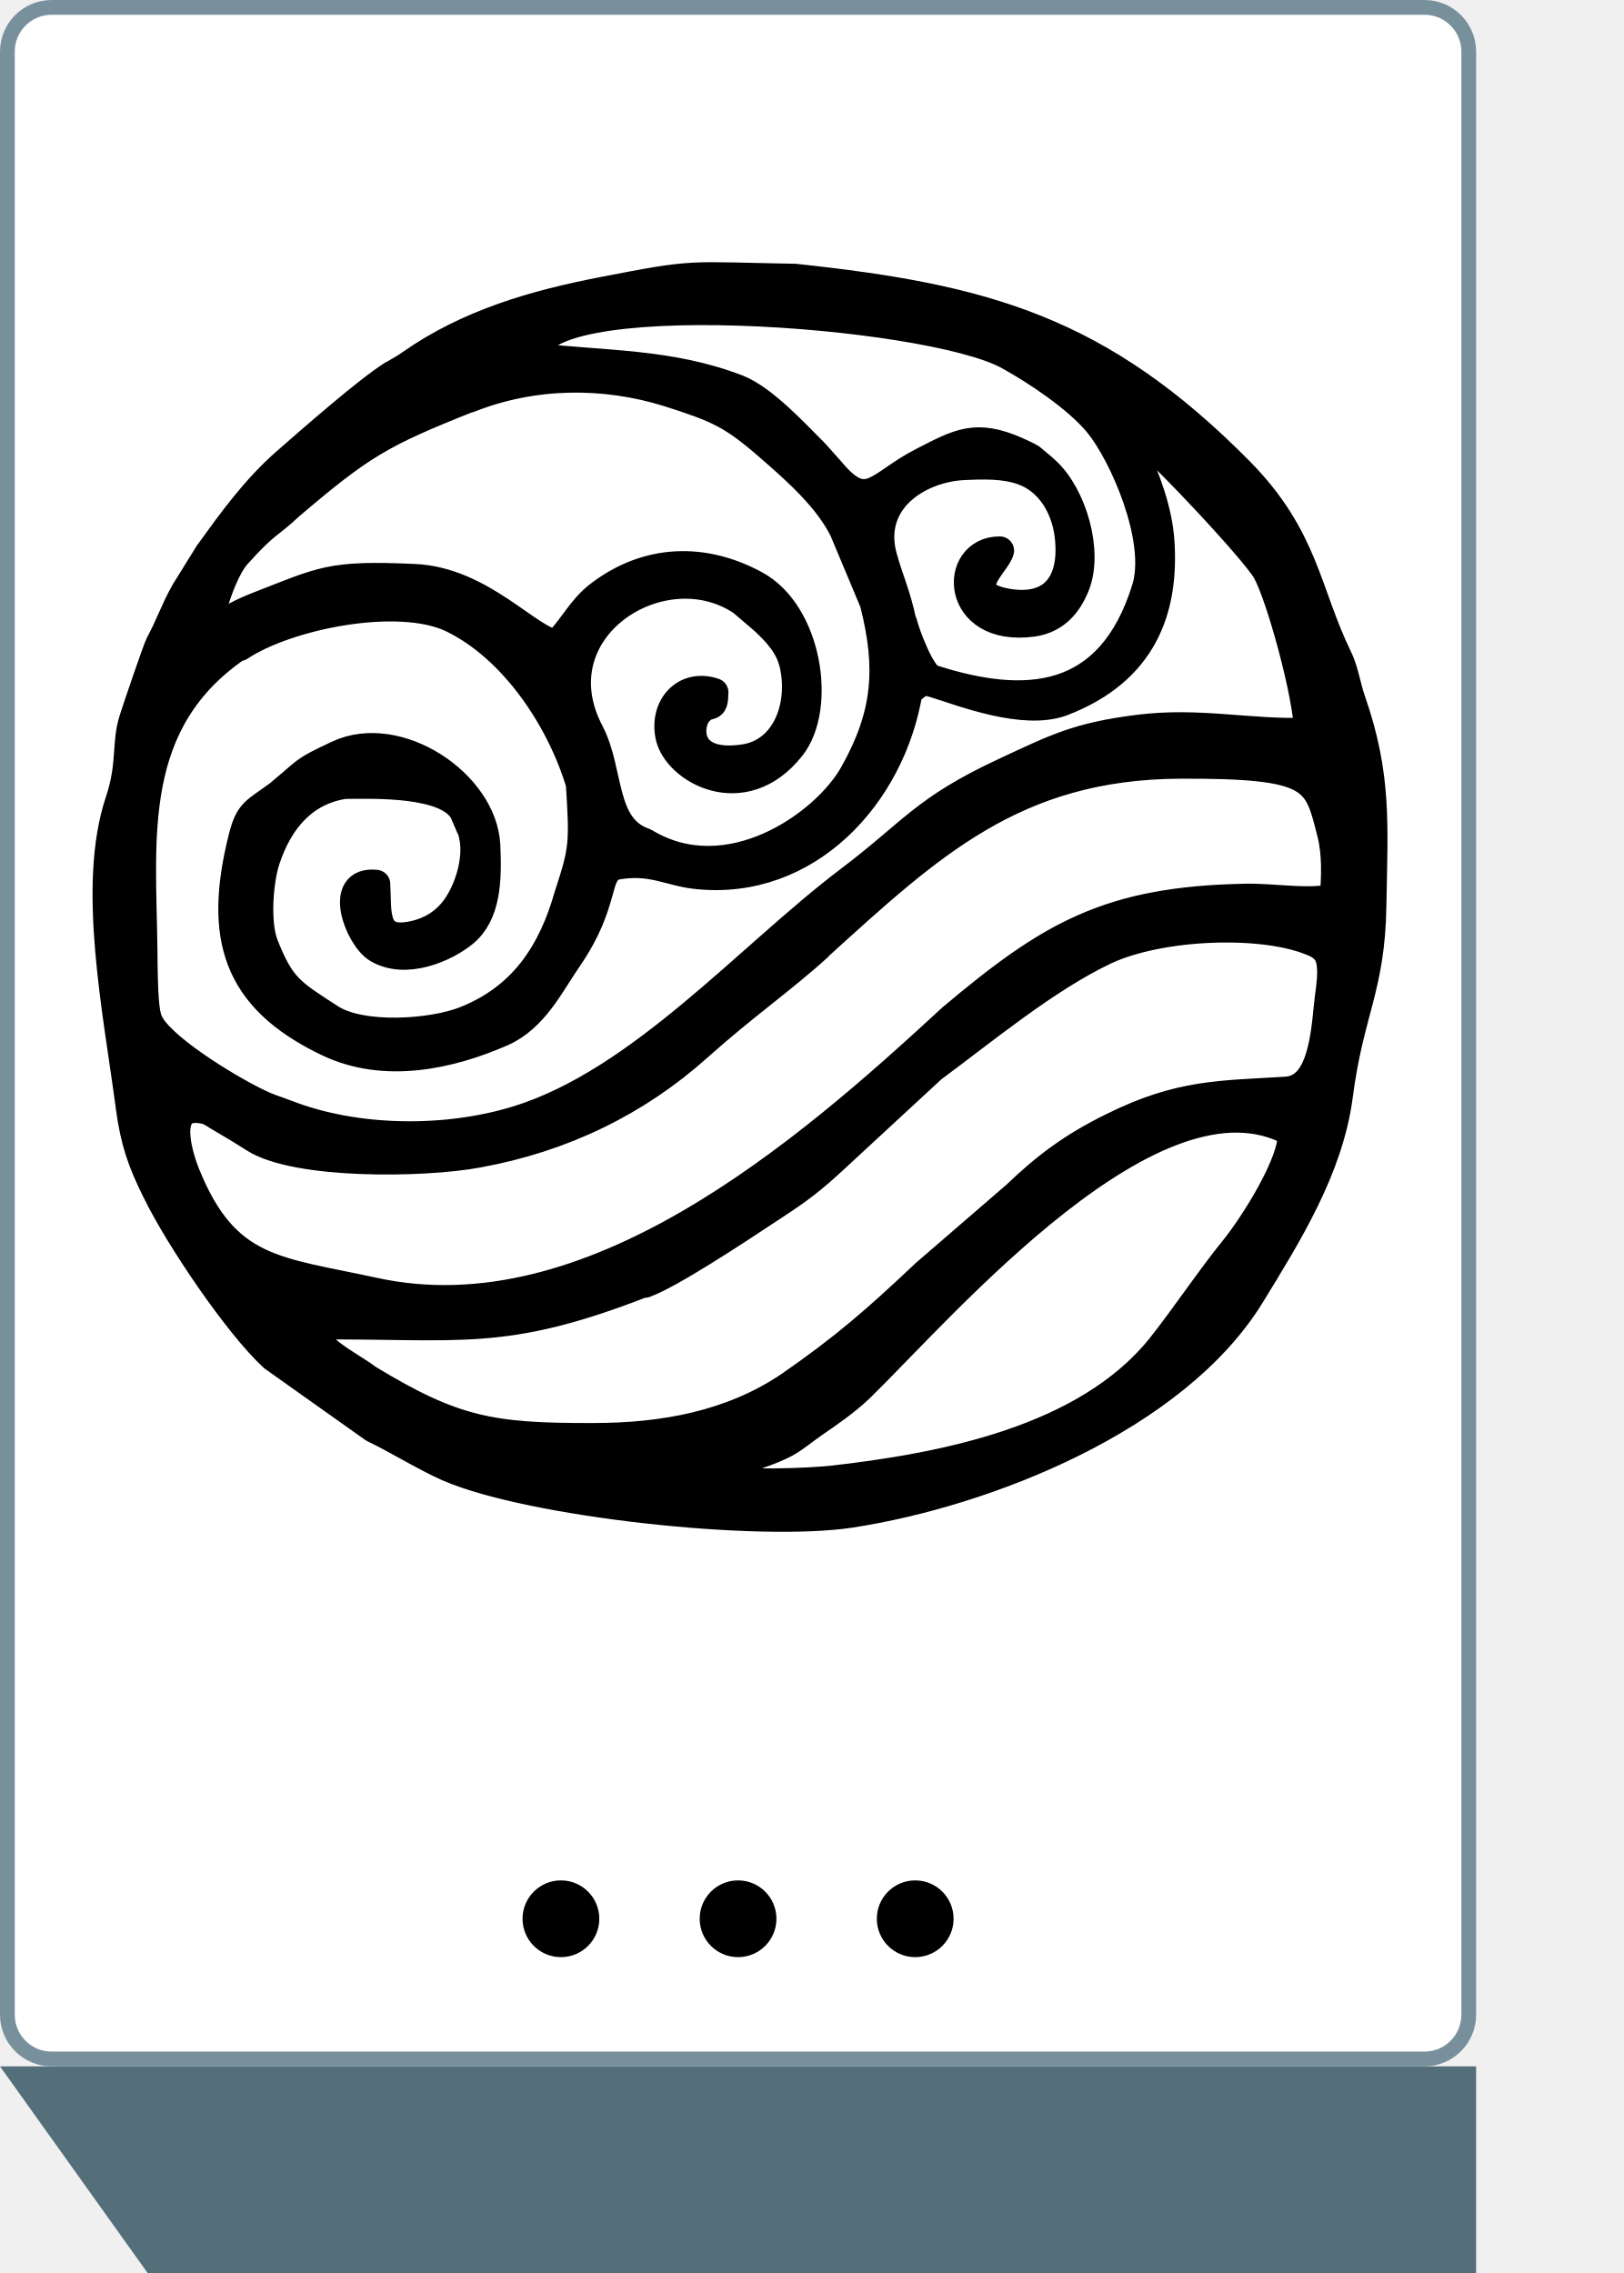
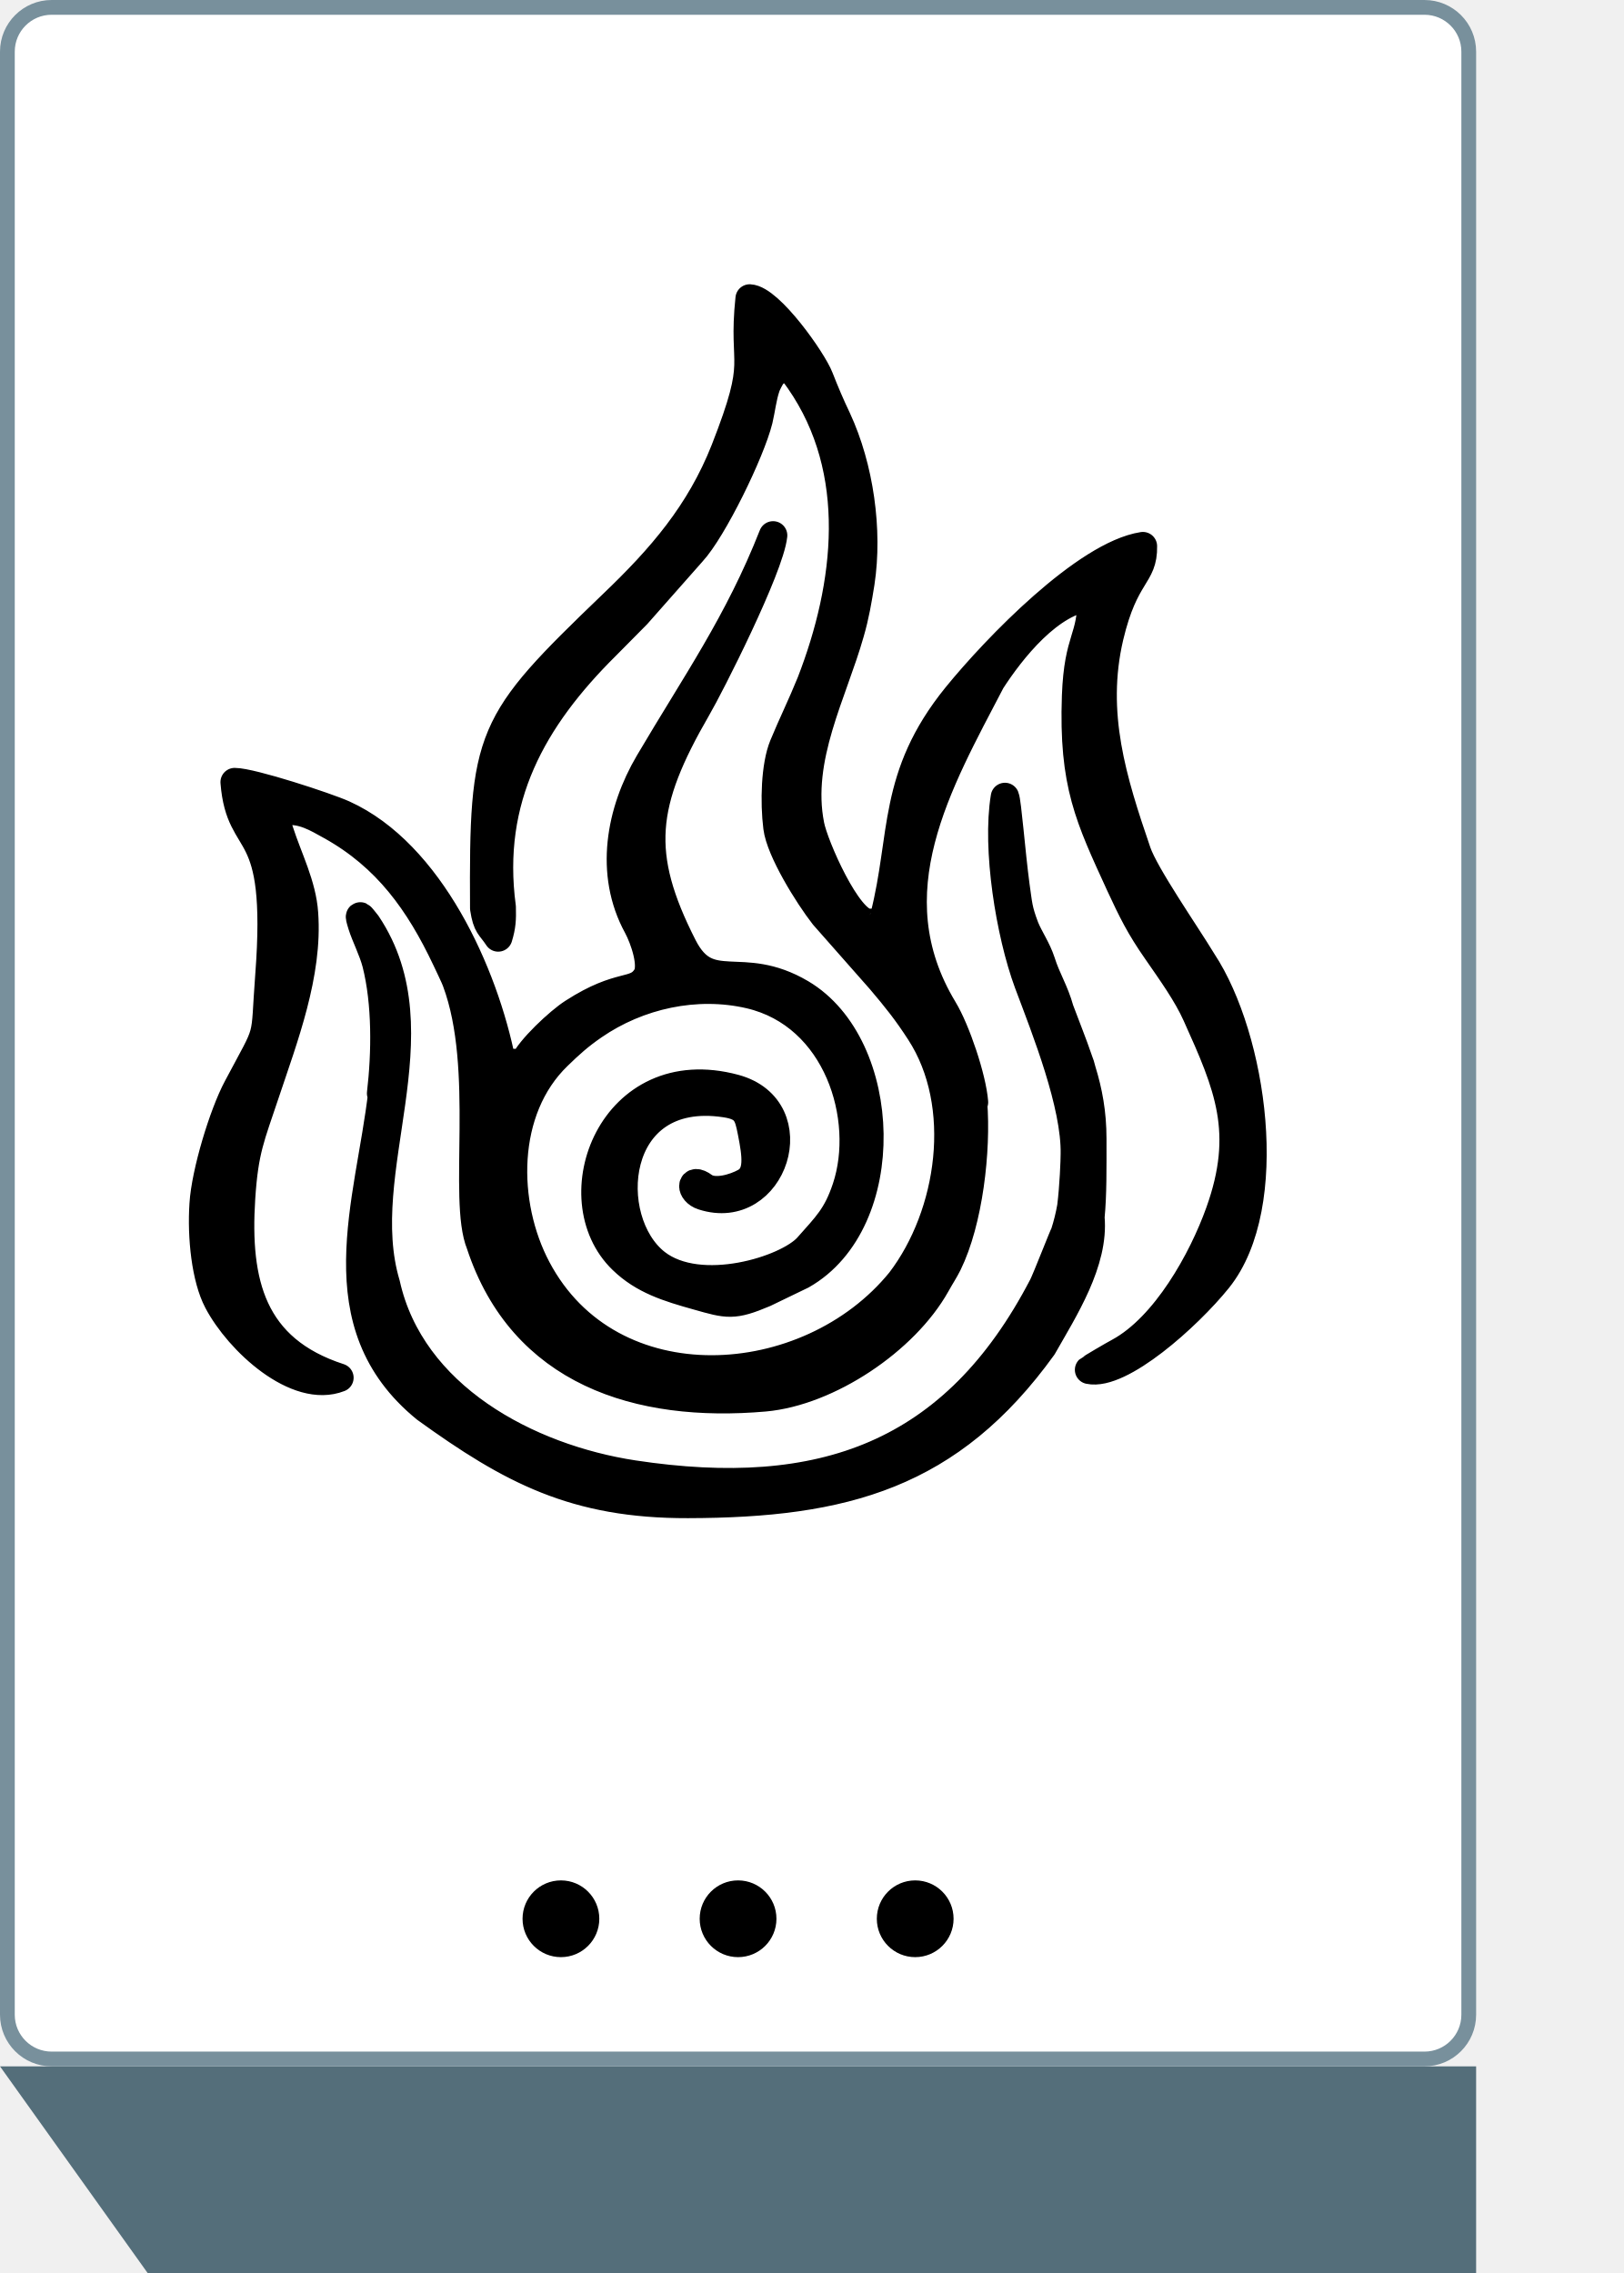
<svg xmlns="http://www.w3.org/2000/svg" width="110" height="154" viewBox="0 0 110 154">
  <path d="M0 140 L100 140 L100 154 L10 154 Z" fill="#546e7a" />
  <rect x="0.5" y="0.5" width="99" height="139" rx="3" fill="#ffffff" stroke="#78909c" stroke-width="1" />
  <g transform="translate(0,20)">
-     <g transform="translate(-247.7367,-350.3456) scale(0.02143)">
-       <path d="M12801 16600c-83,53 -251,201 -337,276 -97,85 -171,188 -244,289l-75 121c-33,58 -50,111 -80,165 -8,15 -72,203 -83,238 -25,77 -5,142 -44,259 -90,267 -6,668 33,966 15,110 36,172 85,270 72,147 257,420 368,522l317 225c70,33 163,91 236,123 260,113 980,191 1273,146 428,-66 1025,-301 1264,-691 119,-194 248,-401 278,-630 35,-270 102,-338 106,-602 4,-252 18,-408 -66,-648 -14,-40 -23,-97 -41,-133 -101,-206 -104,-380 -312,-591 -442,-447 -804,-547 -1406,-611 -346,-6 -307,-17 -605,41 -218,42 -428,103 -609,230 -22,16 -38,23 -58,36zm242 75c202,-80 426,-83 633,-18 156,50 200,69 322,176 84,73 181,160 229,258l96 229c53,208 41,355 -64,542 -91,162 -398,376 -661,216 -138,-47 -108,-222 -173,-347 -172,-327 229,-584 481,-414l69 59c45,42 80,81 94,138 31,135 -26,279 -155,299 -190,29 -180,-107 -147,-145 36,-42 50,0 51,-64 -91,-31 -160,44 -141,138 21,105 232,227 384,35 99,-125 53,-423 -113,-513 -164,-89 -341,-84 -493,32 -58,44 -83,103 -135,155 -89,-11 -237,-199 -451,-208 -266,-12 -287,8 -493,88 -112,44 -110,68 -156,74 3,-61 49,-192 88,-235 96,-107 98,-90 168,-156 226,-192 285,-228 567,-340zm-725 785c150,-100 501,-171 671,-90 195,94 344,319 405,523 12,188 11,208 -37,354 -51,180 -144,323 -328,395 -101,40 -325,57 -425,-8 -125,-81 -155,-97 -208,-230 -29,-72 -16,-211 5,-272 40,-120 116,-216 248,-236 102,-1 326,-8 377,85l21 49c7,18 -1,-20 9,27 18,80 -19,190 -69,246 -30,34 -68,56 -113,67 -137,33 -120,-67 -125,-160 -125,-14 -53,170 4,204 89,54 216,-2 274,-50 71,-59 75,-165 70,-275 -9,-197 -281,-377 -469,-288 -115,54 -90,46 -187,126 -74,55 -92,53 -113,134 -79,313 -24,509 268,649 181,87 387,40 550,-31 103,-45 153,-152 209,-233 126,-183 82,-272 151,-294 114,-21 169,20 257,29 350,37 615,-252 669,-580l16 -12c27,-21 28,-25 73,-11 86,27 275,100 395,57 260,-99 326,-295 312,-508 -14,-209 -170,-411 -95,-363 65,41 393,389 431,457 44,78 131,396 132,508 -189,7 -343,-34 -539,-9 -188,24 -255,58 -422,136 -255,119 -286,188 -491,343 -318,241 -659,637 -1048,757 -231,71 -514,65 -728,-18 -47,-18 -56,-18 -100,-40 -92,-45 -309,-177 -339,-256 -11,-27 -15,-83 -16,-220 -4,-358 -53,-728 306,-967zm1828 948c352,-319 620,-573 1143,-576 432,-2 436,44 480,218 16,63 14,137 8,204 -82,19 -192,-2 -279,0 -434,8 -619,119 -929,380 -462,427 -1140,1015 -1827,865 -306,-67 -469,-62 -594,-371 -30,-75 -73,-234 61,-204 11,2 29,13 38,19 39,23 78,46 117,71 133,85 533,80 706,48 270,-49 504,-164 697,-337 144,-129 267,-214 379,-316zm-547 1065c79,-29 273,-156 410,-247 81,-53 121,-84 192,-150l306 -283c165,-122 360,-284 545,-372 175,-83 508,-96 665,-25 45,20 51,52 52,88 1,37 -8,83 -11,118 -11,116 -29,256 -132,262 -205,13 -334,7 -549,114 -126,62 -209,124 -305,216l-286 247c-156,147 -251,231 -431,356 -183,123 -397,162 -619,162 -324,1 -441,-20 -713,-185 -60,-46 -171,-93 -180,-169 477,-4 604,42 1056,-135zm814 -2089c-19,-91 -42,-136 -62,-209 -48,-179 114,-280 255,-287 65,-3 129,-5 188,16 84,30 134,114 145,203 19,155 -53,238 -194,214 -162,-28 -35,-122 -24,-165 -150,-1 -145,261 104,227 71,-10 111,-57 135,-117 43,-107 -9,-284 -92,-361l-12 -11 -37 -31c-6,-4 -40,-20 -45,-22 -128,-56 -180,-27 -298,34 -141,72 -174,168 -290,29l-49 -55c-65,-65 -164,-173 -246,-205 -216,-83 -422,-74 -642,-100 -19,-237 1243,-146 1499,-5 89,49 218,135 284,215 79,96 199,367 151,522 -113,365 -381,381 -677,285 -35,-11 -84,-145 -91,-176zm-575 2700c18,-51 123,-62 205,-106 31,-17 60,-42 89,-62 45,-31 101,-69 147,-113 267,-261 936,-1045 1365,-808 8,93 -123,296 -182,369 -78,96 -153,210 -233,311 -237,294 -688,379 -1040,419 -56,6 -305,20 -350,-10z" fill="#000000" stroke="#000000" stroke-width="90.0" stroke-linejoin="round" stroke-linecap="round" />
+     <g transform="translate(-102.0094,-205.8683) scale(0.02143)">
+       <path d="M7839 12158c-6,-77 -57,-228 -97,-294 -222,-368 -16,-717 151,-1038 62,-96 187,-257 318,-266 1,137 -42,127 -49,313 -10,280 42,385 139,597 39,84 63,133 116,209 47,68 96,136 126,203 101,224 164,370 73,624 -54,151 -171,362 -318,442 -19,10 -92,53 -95,56 99,21 311,-168 407,-287 187,-233 110,-763 -49,-1004 -54,-89 -182,-273 -207,-346 -77,-225 -144,-438 -87,-681 48,-202 108,-189 106,-286 -180,28 -463,320 -589,475 -205,253 -163,440 -228,695 -1,5 -10,21 -15,21l-35 0c-66,0 -173,-245 -185,-309 -42,-212 72,-417 126,-608 16,-55 24,-103 33,-159 25,-165 -3,-364 -74,-517 -21,-44 -38,-84 -56,-130 -21,-55 -157,-248 -220,-251 -24,228 40,178 -78,479 -79,200 -201,341 -356,489 -393,378 -408,408 -405,960 9,58 19,54 44,92 11,-36 12,-57 11,-96 -46,-343 98,-597 329,-826 35,-36 65,-65 98,-99l174 -197c66,-71 186,-317 211,-418 8,-34 12,-72 23,-104 3,-10 15,-32 19,-37 39,-45 59,-26 88,16 199,287 155,648 36,955 -30,74 -59,132 -87,200 -26,63 -29,178 -19,258 9,73 97,215 147,279l179 203c50,59 83,100 125,165 150,231 99,577 -62,788 -291,358 -918,399 -1150,-40 -108,-204 -111,-502 66,-673 38,-37 68,-64 113,-95 142,-98 325,-138 494,-99 279,65 379,392 306,612 -30,90 -62,119 -122,187 -65,73 -341,159 -480,51 -173,-135 -146,-561 219,-506 67,10 73,36 84,91 15,76 23,134 -21,159 -34,19 -98,38 -131,14 -43,-32 -44,16 -3,29 222,72 336,-275 101,-339 -388,-105 -556,347 -355,541 66,64 144,88 237,114 95,27 113,33 212,-9l118 -57c294,-167 276,-725 -3,-890 -190,-112 -291,12 -373,-148 -149,-293 -130,-453 44,-754 41,-70 230,-443 241,-546 -109,277 -243,466 -392,719 -90,153 -128,349 -36,517 21,39 51,125 28,160 -36,56 -80,15 -232,113 -44,28 -138,116 -156,160l-70 -2c-56,-285 -228,-662 -500,-785 -53,-24 -291,-102 -344,-102 18,226 148,110 110,610 -17,223 6,154 -101,356 -45,84 -101,269 -107,368 -7,105 7,235 45,307 66,126 249,295 384,242 -278,-90 -328,-301 -311,-567 10,-154 30,-193 77,-334 58,-174 136,-376 122,-567 -6,-90 -50,-173 -78,-260 -9,-28 -16,-50 -17,-54l33 -9c56,-8 103,21 148,46 176,98 279,242 364,422 6,13 28,58 32,70 103,276 18,689 76,831 133,403 498,519 898,484 201,-18 443,-180 542,-357 15,-27 26,-43 37,-65 66,-134 92,-359 80,-510z" fill="#000000" stroke="#000000" stroke-width="90.0" stroke-linejoin="round" stroke-linecap="round" />
+       <path d="M5969 12128c-40,348 -192,730 137,998 270,195 472,303 829,302 495,-1 829,-92 1121,-497 67,-118 164,-268 151,-409 7,-74 6,-153 6,-249 0,-81 -13,-149 -33,-214 -3,-13 -7,-25 -11,-35 -18,-53 -39,-104 -59,-158 -17,-61 -41,-95 -59,-152 -13,-40 -37,-74 -51,-108 -22,-58 -21,-71 -30,-133 -14,-105 -26,-264 -33,-280 -27,163 16,431 74,588 56,149 150,385 147,541 0,20 -3,101 -11,166 -5,29 -12,57 -21,85 -3,3 -58,145 -69,166 -279,536 -699,686 -1294,596 -335,-51 -704,-247 -783,-602 -107,-358 171,-792 -60,-1138 -22,-27 -28,-39 -15,3 11,35 34,79 45,121 32,126 30,283 15,411z" fill="#000000" stroke="#000000" stroke-width="90.0" stroke-linejoin="round" stroke-linecap="round" />
    </g>
    <circle cx="38" cy="110" r="2.6" fill="#000000" />
    <circle cx="50" cy="110" r="2.6" fill="#000000" />
    <circle cx="62" cy="110" r="2.6" fill="#000000" />
  </g>
</svg>
